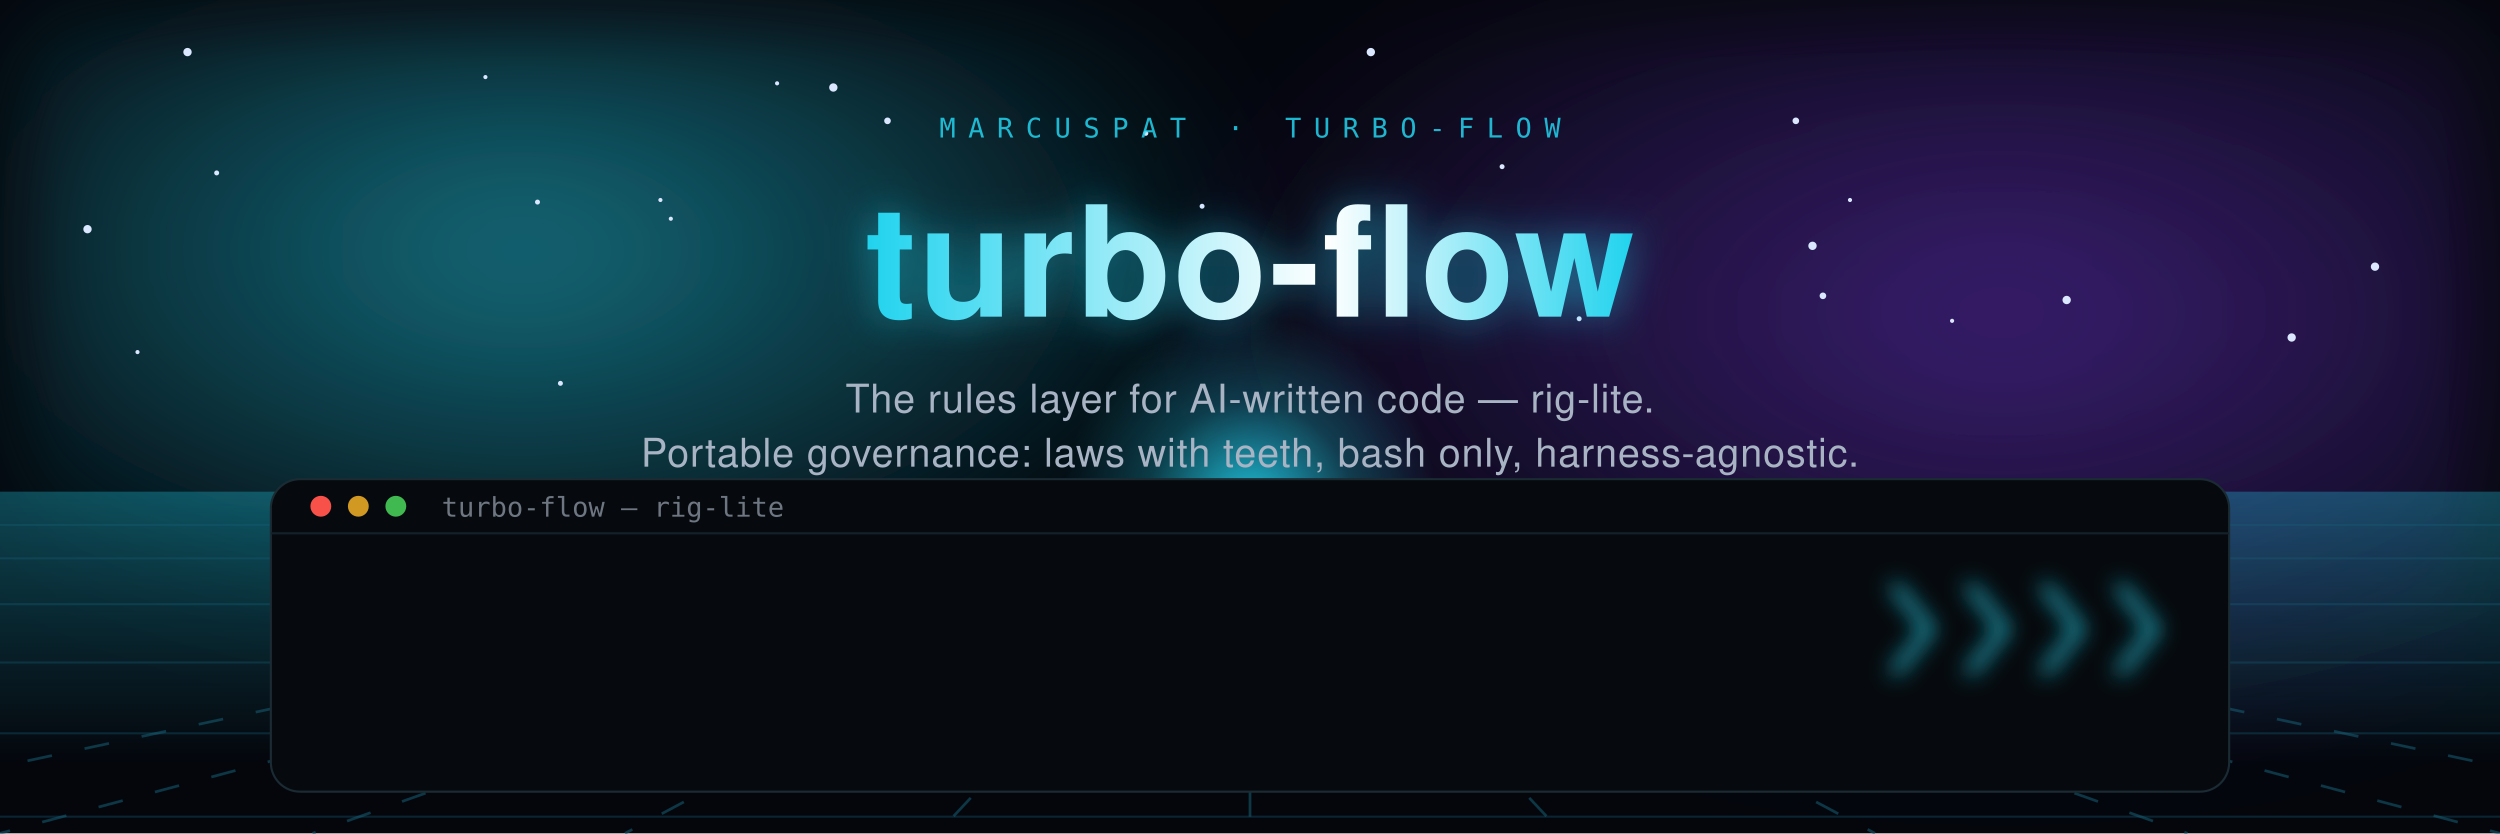
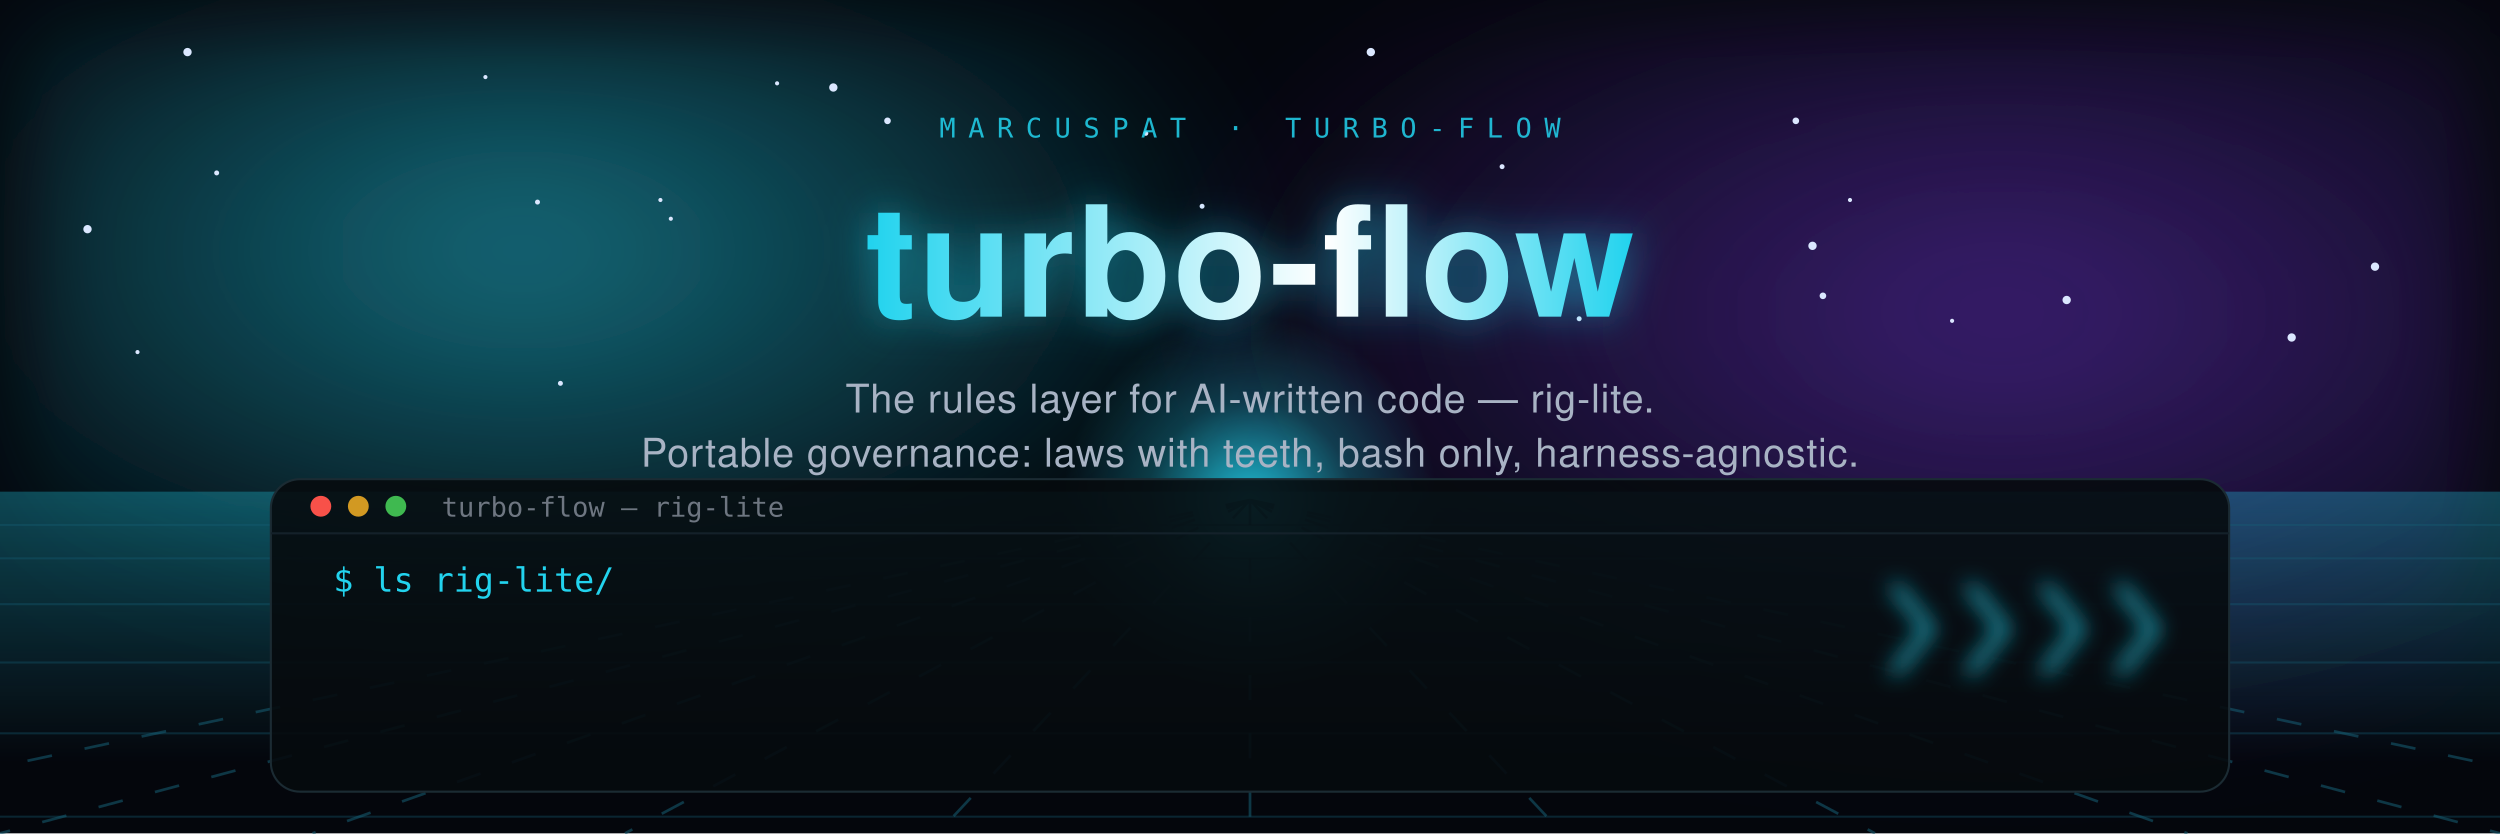
<svg xmlns="http://www.w3.org/2000/svg" width="1200" height="400" viewBox="0 0 1200 400" role="img" aria-label="turbo-flow: The rules layer for AI-written code — rig-lite. Portable governance: laws with teeth, bash only, harness-agnostic.">
  <defs>
    <radialGradient id="aur1">
      <stop offset="0" stop-color="#22d3ee" stop-opacity="0.50" />
      <stop offset="1" stop-color="#22d3ee" stop-opacity="0" />
    </radialGradient>
    <radialGradient id="aur2">
      <stop offset="0" stop-color="#7c3aed" stop-opacity="0.45" />
      <stop offset="1" stop-color="#7c3aed" stop-opacity="0" />
    </radialGradient>
    <radialGradient id="orb">
      <stop offset="0" stop-color="#22d3ee" stop-opacity="0.9" />
      <stop offset="0.55" stop-color="#22d3ee" stop-opacity="0.25" />
      <stop offset="1" stop-color="#22d3ee" stop-opacity="0" />
    </radialGradient>
    <linearGradient id="tgrad" x1="0" x2="1">
      <stop offset="0" stop-color="#22d3ee" />
      <stop offset="0.6" stop-color="#ffffff" />
      <stop offset="1" stop-color="#22d3ee" />
    </linearGradient>
    <linearGradient id="beam" x1="0" x2="1">
      <stop offset="0" stop-color="#ffffff" stop-opacity="0" />
      <stop offset="0.5" stop-color="#ffffff" stop-opacity="0.45" />
      <stop offset="1" stop-color="#ffffff" stop-opacity="0" />
    </linearGradient>
    <linearGradient id="hglow" x1="0" x2="0" y1="0" y2="1">
      <stop offset="0" stop-color="#22d3ee" stop-opacity="0.30" />
      <stop offset="1" stop-color="#22d3ee" stop-opacity="0" />
    </linearGradient>
    <filter id="soft" x="-80%" y="-80%" width="260%" height="260%">
      <feGaussianBlur stdDeviation="30" />
    </filter>
    <filter id="glow" x="-80%" y="-80%" width="260%" height="260%">
      <feGaussianBlur stdDeviation="5" />
    </filter>
    <filter id="glow2" x="-80%" y="-80%" width="260%" height="260%">
      <feGaussianBlur stdDeviation="10" />
    </filter>
  </defs>
  <rect width="1200" height="400" fill="#04060c" />
  <ellipse cx="250" cy="120" rx="360" ry="190" fill="url(#aur1)" filter="url(#soft)">
    <animateTransform attributeName="transform" type="translate" values="0 0; 70 24; -40 12; 0 0" dur="26s" repeatCount="indefinite" />
  </ellipse>
  <ellipse cx="960" cy="150" rx="400" ry="210" fill="url(#aur2)" filter="url(#soft)">
    <animateTransform attributeName="transform" type="translate" values="0 0; -60 18; 34 -12; 0 0" dur="32s" repeatCount="indefinite" />
  </ellipse>
  <g>
    <circle cx="233" cy="37" r="1" fill="#dbe7ff">
      <animate attributeName="opacity" values="0.08;0.85;0.08" dur="3.98s" begin="-3.87s" repeatCount="indefinite" />
    </circle>
    <circle cx="1140" cy="128" r="2" fill="#dbe7ff">
      <animate attributeName="opacity" values="0.08;0.85;0.08" dur="2.85s" begin="-0.00s" repeatCount="indefinite" />
    </circle>
    <circle cx="550" cy="64" r="1.2" fill="#dbe7ff">
      <animate attributeName="opacity" values="0.08;0.85;0.08" dur="2.54s" begin="-3.20s" repeatCount="indefinite" />
    </circle>
    <circle cx="66" cy="169" r="1" fill="#dbe7ff">
      <animate attributeName="opacity" values="0.08;0.85;0.08" dur="4.46s" begin="-0.53s" repeatCount="indefinite" />
    </circle>
    <circle cx="426" cy="58" r="1.6" fill="#dbe7ff">
      <animate attributeName="opacity" values="0.08;0.85;0.08" dur="2.71s" begin="-0.55s" repeatCount="indefinite" />
    </circle>
    <circle cx="758" cy="153" r="1.2" fill="#dbe7ff">
      <animate attributeName="opacity" values="0.08;0.85;0.08" dur="3.77s" begin="-1.88s" repeatCount="indefinite" />
    </circle>
    <circle cx="937" cy="154" r="1" fill="#dbe7ff">
      <animate attributeName="opacity" values="0.08;0.85;0.08" dur="3.07s" begin="-2.65s" repeatCount="indefinite" />
    </circle>
    <circle cx="721" cy="80" r="1.2" fill="#dbe7ff">
      <animate attributeName="opacity" values="0.08;0.85;0.08" dur="3.99s" begin="-4.37s" repeatCount="indefinite" />
    </circle>
    <circle cx="577" cy="99" r="1.2" fill="#dbe7ff">
      <animate attributeName="opacity" values="0.08;0.85;0.08" dur="3.44s" begin="-0.51s" repeatCount="indefinite" />
    </circle>
    <circle cx="1100" cy="162" r="2" fill="#dbe7ff">
      <animate attributeName="opacity" values="0.08;0.85;0.08" dur="2.77s" begin="-3.76s" repeatCount="indefinite" />
    </circle>
    <circle cx="373" cy="40" r="1" fill="#dbe7ff">
      <animate attributeName="opacity" values="0.08;0.85;0.08" dur="4.14s" begin="-3.65s" repeatCount="indefinite" />
    </circle>
    <circle cx="317" cy="96" r="1" fill="#dbe7ff">
      <animate attributeName="opacity" values="0.08;0.85;0.08" dur="4.46s" begin="-2.63s" repeatCount="indefinite" />
    </circle>
    <circle cx="992" cy="144" r="2" fill="#dbe7ff">
      <animate attributeName="opacity" values="0.08;0.85;0.08" dur="4.56s" begin="-0.09s" repeatCount="indefinite" />
    </circle>
    <circle cx="322" cy="105" r="1" fill="#dbe7ff">
      <animate attributeName="opacity" values="0.08;0.85;0.08" dur="3.87s" begin="-0.58s" repeatCount="indefinite" />
    </circle>
    <circle cx="870" cy="118" r="2" fill="#dbe7ff">
      <animate attributeName="opacity" values="0.08;0.85;0.08" dur="3.20s" begin="-0.20s" repeatCount="indefinite" />
    </circle>
    <circle cx="888" cy="96" r="1" fill="#dbe7ff">
      <animate attributeName="opacity" values="0.08;0.85;0.08" dur="4.33s" begin="-2.92s" repeatCount="indefinite" />
    </circle>
    <circle cx="90" cy="25" r="2" fill="#dbe7ff">
      <animate attributeName="opacity" values="0.08;0.85;0.08" dur="2.93s" begin="-0.89s" repeatCount="indefinite" />
    </circle>
    <circle cx="875" cy="142" r="1.6" fill="#dbe7ff">
      <animate attributeName="opacity" values="0.08;0.85;0.08" dur="3.66s" begin="-4.06s" repeatCount="indefinite" />
    </circle>
    <circle cx="104" cy="83" r="1.2" fill="#dbe7ff">
      <animate attributeName="opacity" values="0.08;0.85;0.08" dur="3.99s" begin="-3.87s" repeatCount="indefinite" />
    </circle>
    <circle cx="658" cy="25" r="2" fill="#dbe7ff">
      <animate attributeName="opacity" values="0.08;0.85;0.08" dur="2.87s" begin="-0.41s" repeatCount="indefinite" />
    </circle>
    <circle cx="269" cy="184" r="1.2" fill="#dbe7ff">
      <animate attributeName="opacity" values="0.08;0.85;0.08" dur="4.45s" begin="-2.29s" repeatCount="indefinite" />
    </circle>
    <circle cx="42" cy="110" r="2" fill="#dbe7ff">
      <animate attributeName="opacity" values="0.08;0.85;0.08" dur="2.94s" begin="-3.39s" repeatCount="indefinite" />
    </circle>
    <circle cx="400" cy="42" r="2" fill="#dbe7ff">
      <animate attributeName="opacity" values="0.08;0.85;0.08" dur="3.84s" begin="-0.64s" repeatCount="indefinite" />
    </circle>
    <circle cx="258" cy="97" r="1.2" fill="#dbe7ff">
      <animate attributeName="opacity" values="0.08;0.85;0.08" dur="3.25s" begin="-3.71s" repeatCount="indefinite" />
    </circle>
    <circle cx="588" cy="117" r="1" fill="#dbe7ff">
      <animate attributeName="opacity" values="0.08;0.85;0.08" dur="3.84s" begin="-3.23s" repeatCount="indefinite" />
    </circle>
    <circle cx="862" cy="58" r="1.6" fill="#dbe7ff">
      <animate attributeName="opacity" values="0.08;0.85;0.08" dur="4.39s" begin="-3.32s" repeatCount="indefinite" />
    </circle>
  </g>
  <rect x="0" y="236" width="1200" height="130" fill="url(#hglow)">
    <animate attributeName="opacity" values="0.45;0.9;0.45" dur="7s" repeatCount="indefinite" />
  </rect>
  <circle cx="600" cy="242" r="90" fill="url(#orb)">
    <animate attributeName="r" values="78;110;78" dur="6s" repeatCount="indefinite" />
  </circle>
  <path d="M600 240 L-150 400 M600 240 L0 400 M600 240 L150 400 M600 240 L300 400 M600 240 L450 400 M600 240 L600 400 M600 240 L750 400 M600 240 L900 400 M600 240 L1050 400 M600 240 L1200 400 M600 240 L1350 400" stroke="#155e75" stroke-width="1.3" opacity="0.55" fill="none" stroke-dasharray="12 16">
    <animate attributeName="stroke-dashoffset" values="0;-56" dur="0.9s" repeatCount="indefinite" />
  </path>
  <path d="M0 252 H1200 M0 268 H1200 M0 290 H1200 M0 318 H1200 M0 352 H1200 M0 392 H1200" stroke="#155e75" stroke-width="1" opacity="0.35" fill="none" />
  <circle cx="600" cy="241" r="4" fill="#22d3ee" filter="url(#glow2)">
    <animate attributeName="opacity" values="0.6;1;0.6" dur="2.6s" repeatCount="indefinite" />
  </circle>
  <rect x="-260" y="-90" width="170" height="580" fill="url(#beam)" opacity="0.10" filter="url(#soft)" transform="rotate(14)">
    <animateTransform attributeName="transform" type="translate" additive="sum" values="-350 0;1750 0" dur="7s" repeatCount="indefinite" />
  </rect>
  <rect x="-260" y="-90" width="170" height="580" fill="url(#beam)" opacity="0.07" filter="url(#soft)" transform="rotate(14)">
    <animateTransform attributeName="transform" type="translate" additive="sum" values="-350 0;1750 0" dur="7s" begin="-3.4s" repeatCount="indefinite" />
  </rect>
  <text x="600" y="66" text-anchor="middle" font-family="ui-monospace,Menlo,Consolas,monospace" font-size="13" letter-spacing="6" fill="#22d3ee" opacity="0.85">MARCUSPAT · TURBO-FLOW</text>
  <text x="600" y="152" text-anchor="middle" font-family="-apple-system,Segoe UI,Helvetica,Arial,sans-serif" font-size="74" font-weight="800" letter-spacing="1" fill="#22d3ee" opacity="0.55" filter="url(#glow2)">turbo-flow</text>
  <text x="600" y="152" text-anchor="middle" font-family="-apple-system,Segoe UI,Helvetica,Arial,sans-serif" font-size="74" font-weight="800" letter-spacing="1" fill="url(#tgrad)">turbo-flow</text>
  <text x="600" y="198" text-anchor="middle" font-family="-apple-system,Segoe UI,Helvetica,Arial,sans-serif" font-size="19" letter-spacing="0.4" fill="#a8b3c4">The rules layer for AI-written code — rig-lite.</text>
  <text x="600" y="224" text-anchor="middle" font-family="-apple-system,Segoe UI,Helvetica,Arial,sans-serif" font-size="19" letter-spacing="0.4" fill="#a8b3c4">Portable governance: laws with teeth, bash only, harness-agnostic.</text>
  <g transform="translate(600,308)">
-     <rect x="-470" y="-78" width="940" height="150" rx="14" fill="#060a0e" stroke="#1b2b33" />
+     <rect x="-470" y="-78" width="940" height="150" rx="14" fill="#060a0e" fill-opacity="0.9" stroke="#1b2b33" />
    <line x1="-470" y1="-52" x2="470" y2="-52" stroke="#14212a" />
    <circle cx="-446" cy="-65" r="5" fill="#f85149" />
    <circle cx="-428" cy="-65" r="5" fill="#d29922" />
    <circle cx="-410" cy="-65" r="5" fill="#3fb950" />
    <text x="-388" y="-60" font-family="ui-monospace,Menlo,Consolas,monospace" font-size="13" fill="#6e7681">turbo-flow — rig-lite</text>
    <g font-family="ui-monospace,Menlo,Consolas,monospace" font-size="16">
-       <text x="-440" y="-24" fill="#22d3ee" opacity="0">$ turbo-flow install rig-lite<animate attributeName="opacity" calcMode="discrete" values="0;1" keyTimes="0;0.06" dur="7s" repeatCount="indefinite" />
+       <text x="-440" y="-24" fill="#22d3ee">$ ls rig-lite/</text>
+       <text x="-440" y="8" fill="#3fb950" opacity="0">✓ laws with teeth — gate.sh + review.sh<animate attributeName="opacity" calcMode="discrete" values="0;1" keyTimes="0;0.3" dur="7s" repeatCount="indefinite" />
      </text>
-       <text x="-440" y="8" fill="#3fb950" opacity="0">✓ laws with teeth — gate ready<animate attributeName="opacity" calcMode="discrete" values="0;1" keyTimes="0;0.3" dur="7s" repeatCount="indefinite" />
-       </text>
-       <text x="-440" y="40" fill="#3fb950" opacity="0">✓ bash only · drop-in · no harness<animate attributeName="opacity" calcMode="discrete" values="0;1" keyTimes="0;0.54" dur="7s" repeatCount="indefinite" />
+       <text x="-440" y="40" fill="#3fb950" opacity="0">✓ installs nothing · bash only · drop-in<animate attributeName="opacity" calcMode="discrete" values="0;1" keyTimes="0;0.54" dur="7s" repeatCount="indefinite" />
      </text>
      <text x="-440" y="66" fill="#c9d1d9" opacity="0">$ ▮<animate attributeName="opacity" calcMode="discrete" values="0;1" keyTimes="0;0.78" dur="7s" repeatCount="indefinite" />
      </text>
    </g>
    <g stroke="#22d3ee" stroke-width="4" fill="none" stroke-linecap="round" stroke-linejoin="round" filter="url(#glow)">
      <path d="M310 -26 l16 20 -16 20">
        <animate attributeName="opacity" values="0;1;0" dur="1.2s" begin="0s" repeatCount="indefinite" />
      </path>
      <path d="M346 -26 l16 20 -16 20">
        <animate attributeName="opacity" values="0;1;0" dur="1.2s" begin="-0.15s" repeatCount="indefinite" />
      </path>
      <path d="M382 -26 l16 20 -16 20">
        <animate attributeName="opacity" values="0;1;0" dur="1.2s" begin="-0.3s" repeatCount="indefinite" />
      </path>
      <path d="M418 -26 l16 20 -16 20">
        <animate attributeName="opacity" values="0;1;0" dur="1.2s" begin="-0.45s" repeatCount="indefinite" />
      </path>
    </g>
  </g>
</svg>
